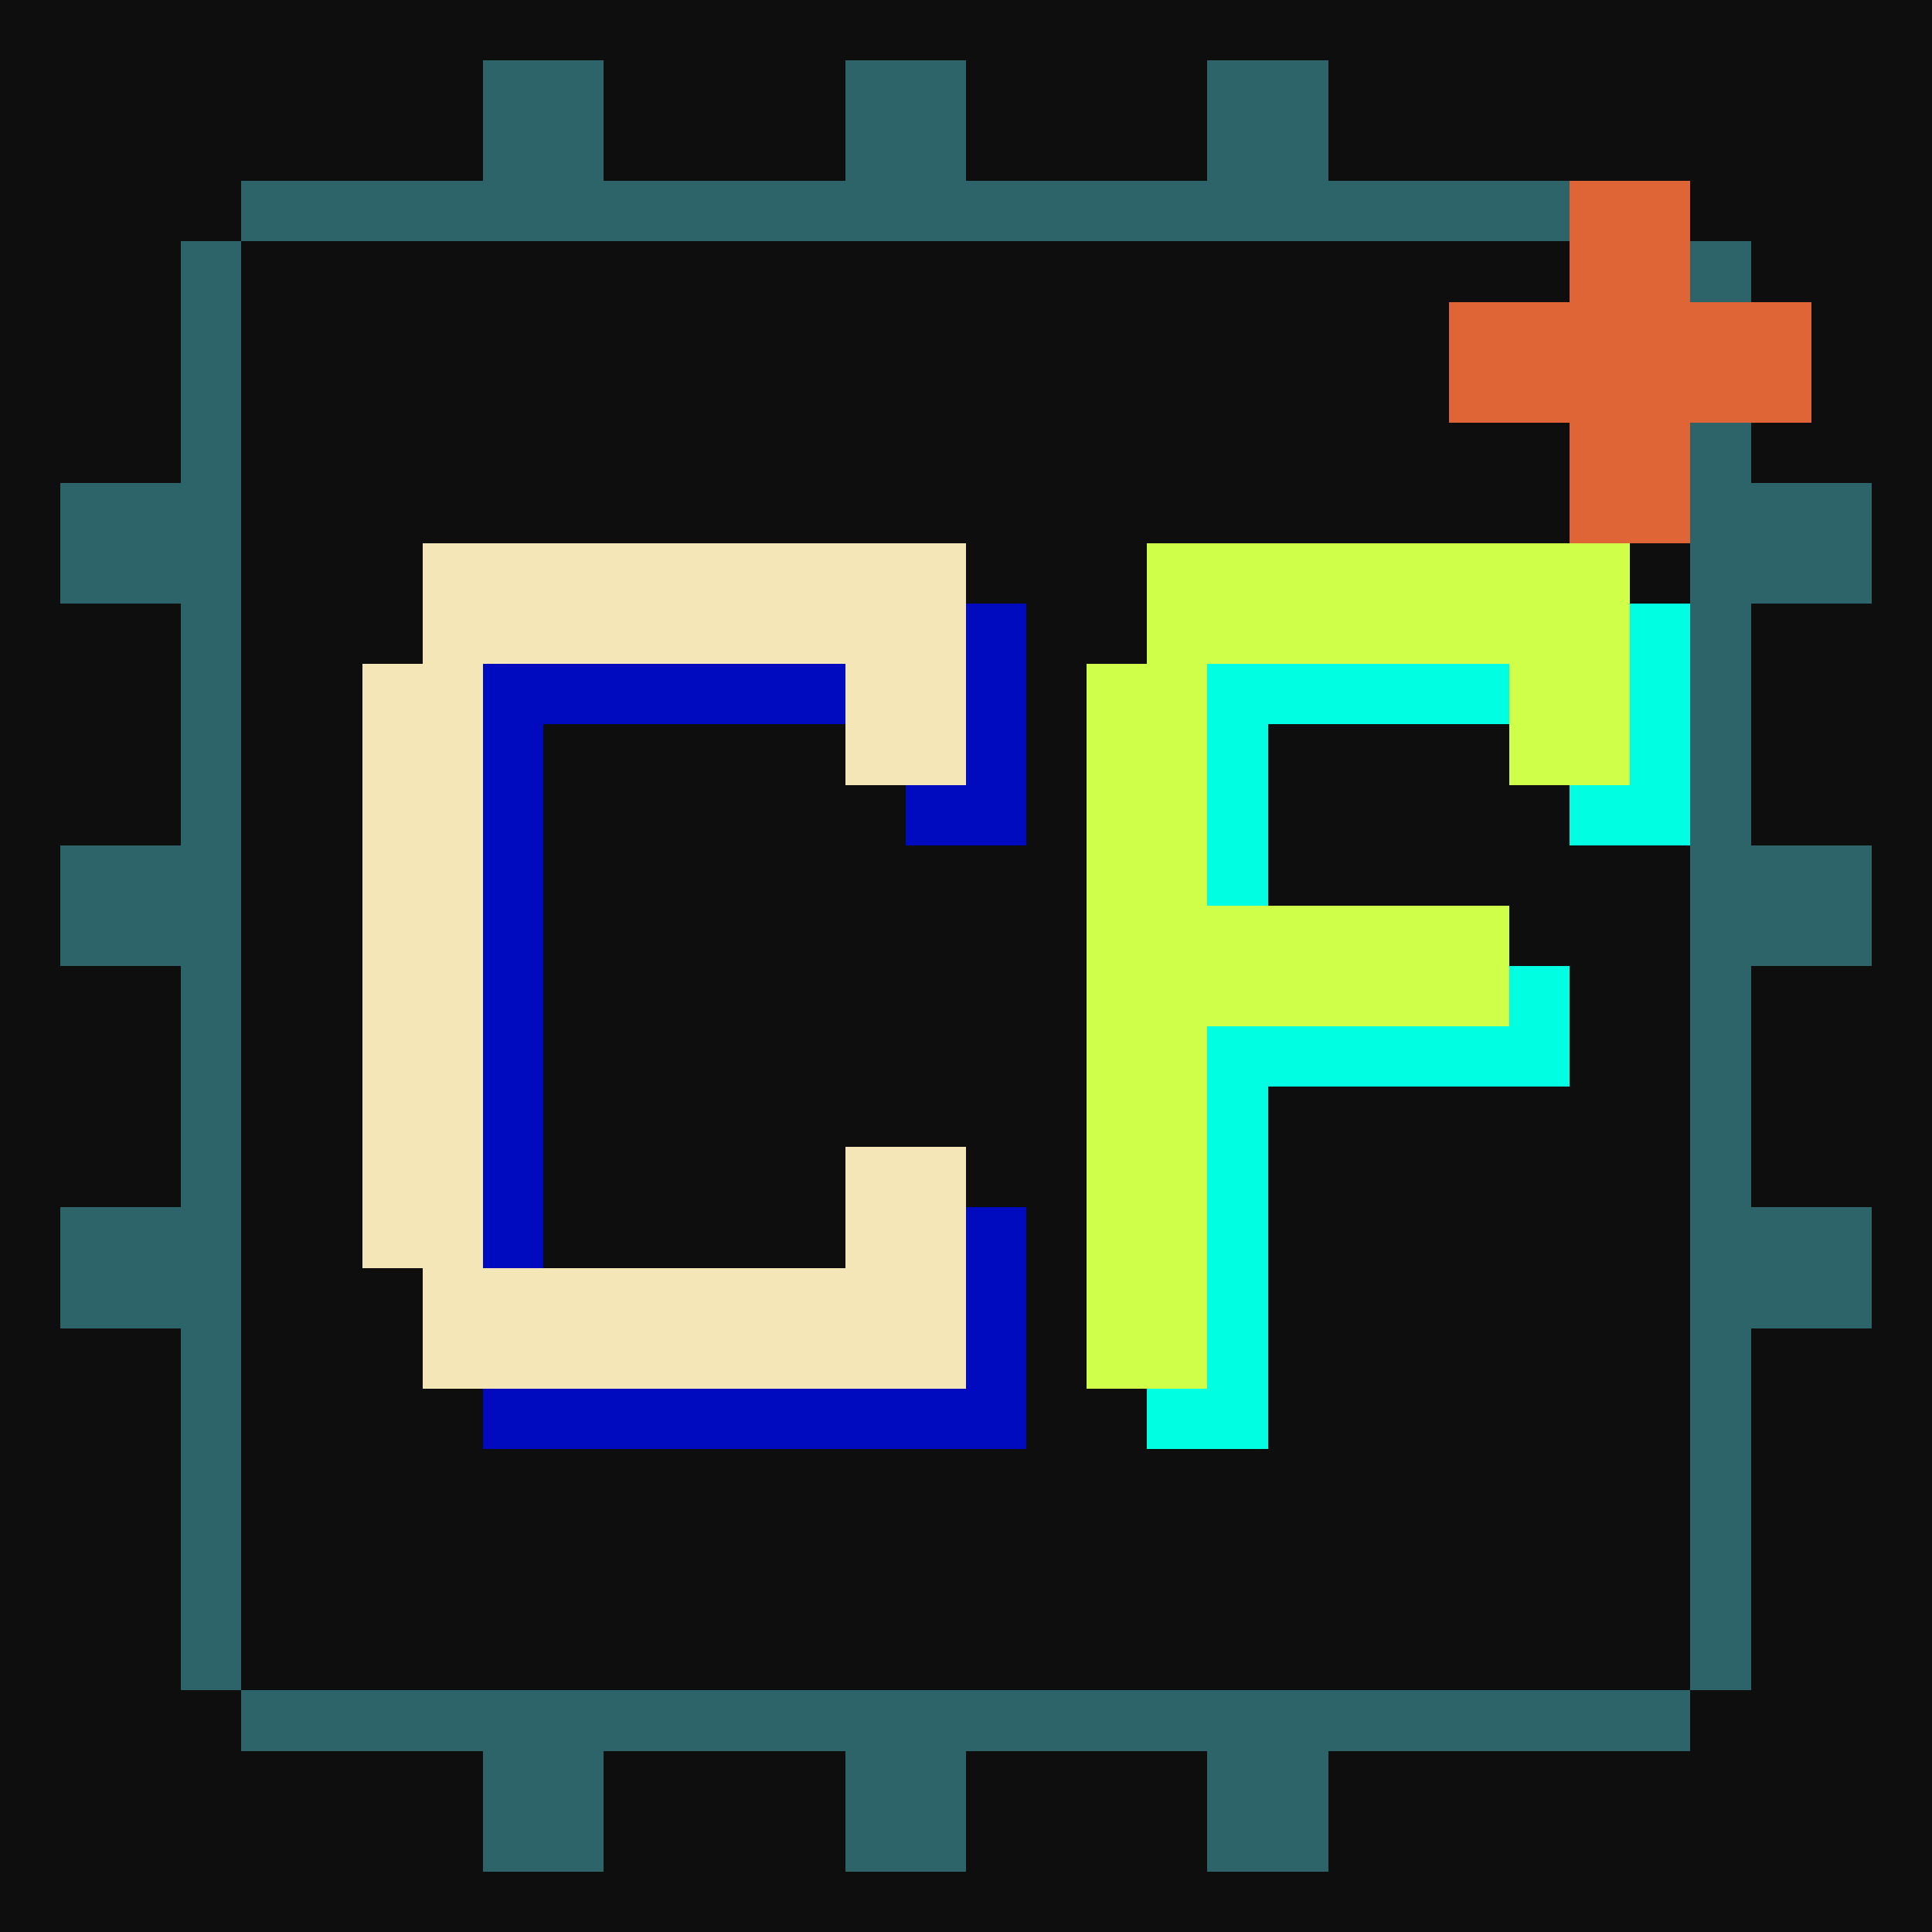
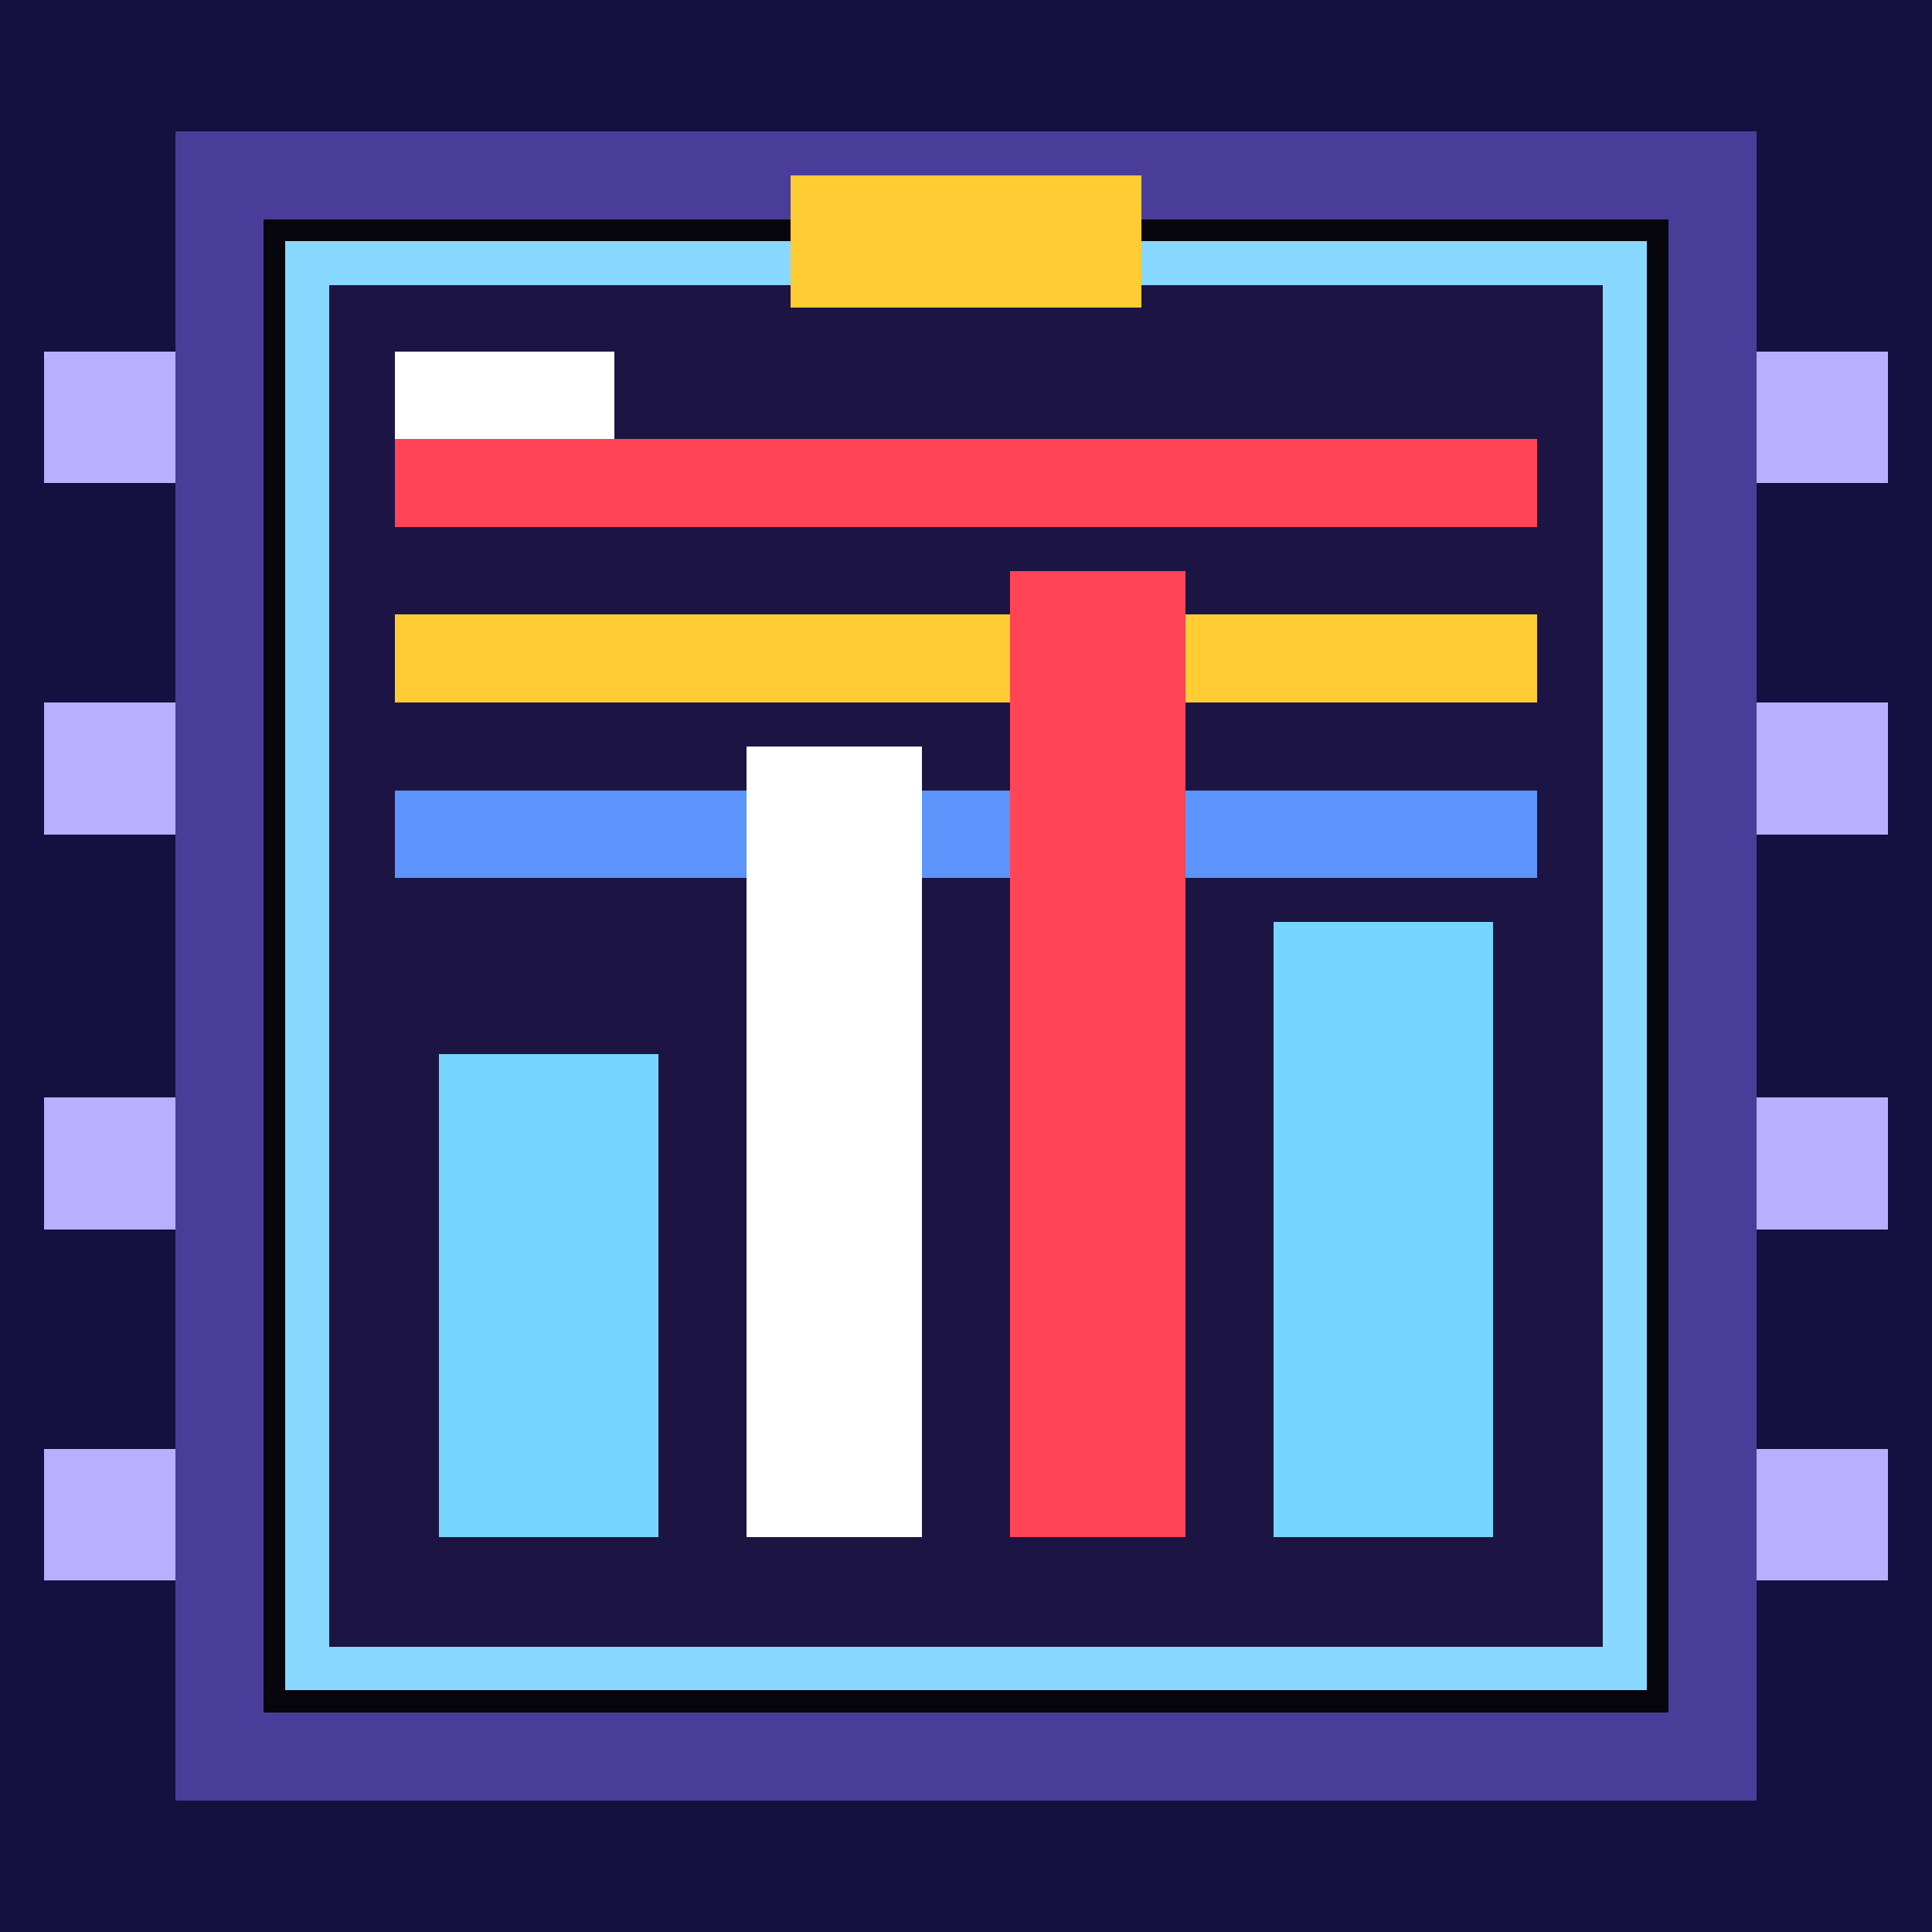
- <svg xmlns="http://www.w3.org/2000/svg" width="512" height="512" viewBox="0 0 32 32" shape-rendering="crispEdges" role="img" aria-labelledby="title desc">
-   <rect width="32" height="32" fill="#0E0E0E" />
-   <g fill="#2C6469">
-     <rect x="4" y="3" width="24" height="1" />
-     <rect x="4" y="28" width="24" height="1" />
-     <rect x="3" y="4" width="1" height="24" />
-     <rect x="28" y="4" width="1" height="24" />
-     <rect x="8" y="1" width="2" height="2" />
-     <rect x="14" y="1" width="2" height="2" />
-     <rect x="20" y="1" width="2" height="2" />
-     <rect x="8" y="29" width="2" height="2" />
-     <rect x="14" y="29" width="2" height="2" />
-     <rect x="20" y="29" width="2" height="2" />
-     <rect x="1" y="8" width="2" height="2" />
-     <rect x="1" y="14" width="2" height="2" />
-     <rect x="1" y="20" width="2" height="2" />
-     <rect x="29" y="8" width="2" height="2" />
-     <rect x="29" y="14" width="2" height="2" />
-     <rect x="29" y="20" width="2" height="2" />
+ <svg xmlns="http://www.w3.org/2000/svg" viewBox="0 0 44 44" shape-rendering="crispEdges">
+   <rect width="44" height="44" fill="#141040" />
+   <g fill="#b9afff">
+     <rect x="1" y="8" width="4" height="3" />
+     <rect x="1" y="16" width="4" height="3" />
+     <rect x="1" y="25" width="4" height="3" />
+     <rect x="1" y="33" width="4" height="3" />
+     <rect x="39" y="8" width="4" height="3" />
+     <rect x="39" y="16" width="4" height="3" />
+     <rect x="39" y="25" width="4" height="3" />
+     <rect x="39" y="33" width="4" height="3" />
  </g>
-   <g fill="#000BBF">
-     <rect x="8" y="10" width="9" height="2" />
-     <rect x="15" y="12" width="2" height="2" />
-     <rect x="7" y="12" width="2" height="10" />
-     <rect x="8" y="22" width="9" height="2" />
-     <rect x="15" y="20" width="2" height="2" />
-   </g>
-   <g fill="#00FFE2">
-     <rect x="20" y="10" width="8" height="2" />
-     <rect x="19" y="12" width="2" height="12" />
-     <rect x="20" y="16" width="6" height="2" />
-     <rect x="26" y="12" width="2" height="2" />
-   </g>
-   <g fill="#F5E6B8">
-     <rect x="7" y="9" width="9" height="2" />
-     <rect x="14" y="11" width="2" height="2" />
-     <rect x="6" y="11" width="2" height="10" />
-     <rect x="7" y="21" width="9" height="2" />
-     <rect x="14" y="19" width="2" height="2" />
-   </g>
-   <g fill="#CFFF49">
-     <rect x="19" y="9" width="8" height="2" />
-     <rect x="18" y="11" width="2" height="12" />
-     <rect x="19" y="15" width="6" height="2" />
-     <rect x="25" y="11" width="2" height="2" />
-   </g>
-   <g fill="#DF6536">
-     <rect x="26" y="3" width="2" height="6" />
-     <rect x="24" y="5" width="6" height="2" />
-   </g>
+   <rect x="5" y="4" width="34" height="36" fill="#07060d" stroke="#4a3d99" stroke-width="2" />
+   <rect x="7" y="6" width="30" height="32" fill="#1c1544" stroke="#88d8ff" stroke-width="1" />
+   <rect x="18" y="4" width="8" height="3" fill="#ffcc33" />
+   <rect x="9" y="10" width="26" height="2" fill="#ff4455" />
+   <rect x="9" y="14" width="26" height="2" fill="#ffcc33" />
+   <rect x="9" y="18" width="26" height="2" fill="#5c94fc" />
+   <rect x="10" y="24" width="5" height="11" fill="#76d6ff" />
+   <rect x="17" y="17" width="4" height="18" fill="#ffffff" />
+   <rect x="23" y="13" width="4" height="22" fill="#ff4455" />
+   <rect x="29" y="21" width="5" height="14" fill="#76d6ff" />
+   <rect x="9" y="8" width="5" height="2" fill="#ffffff" />
</svg>
